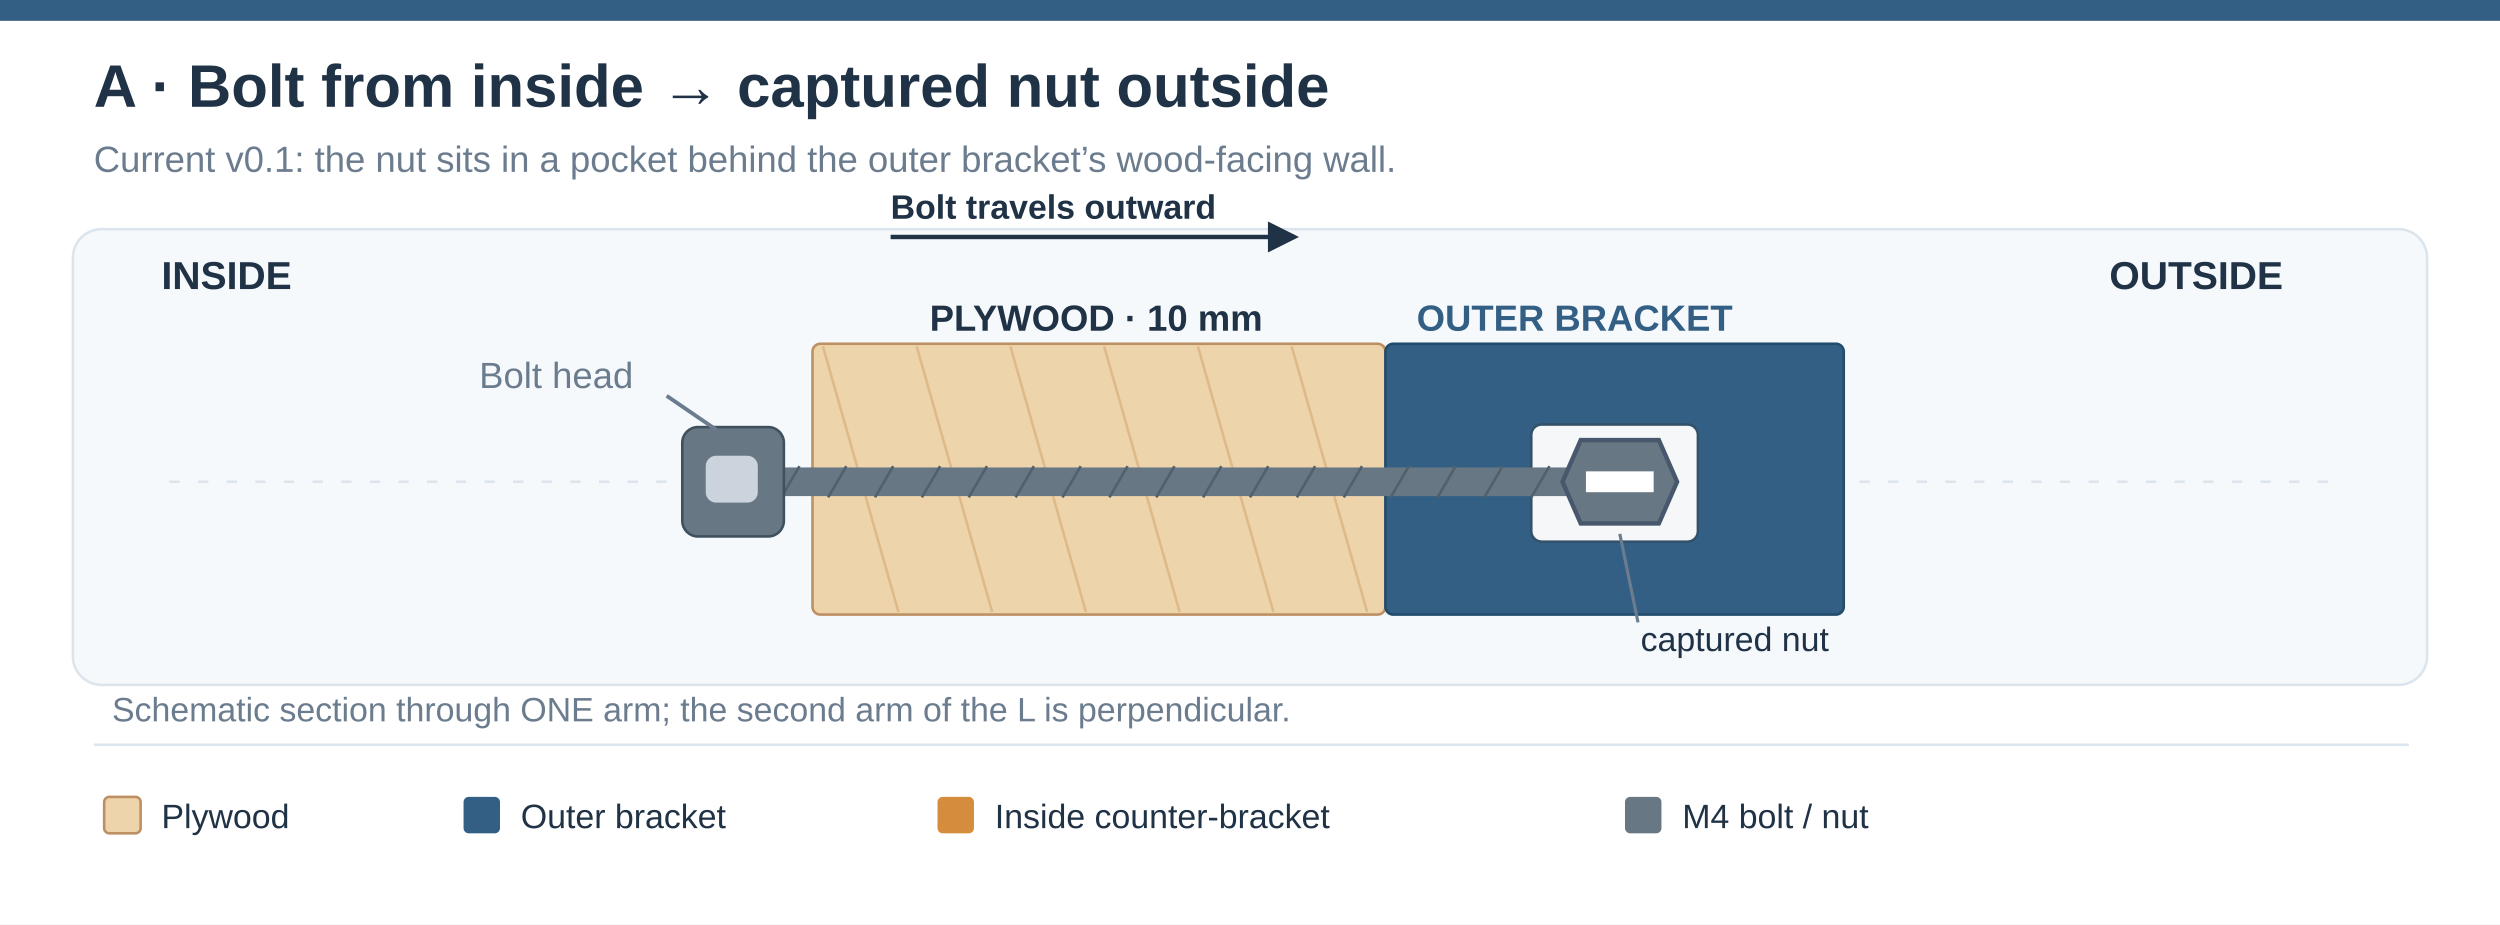
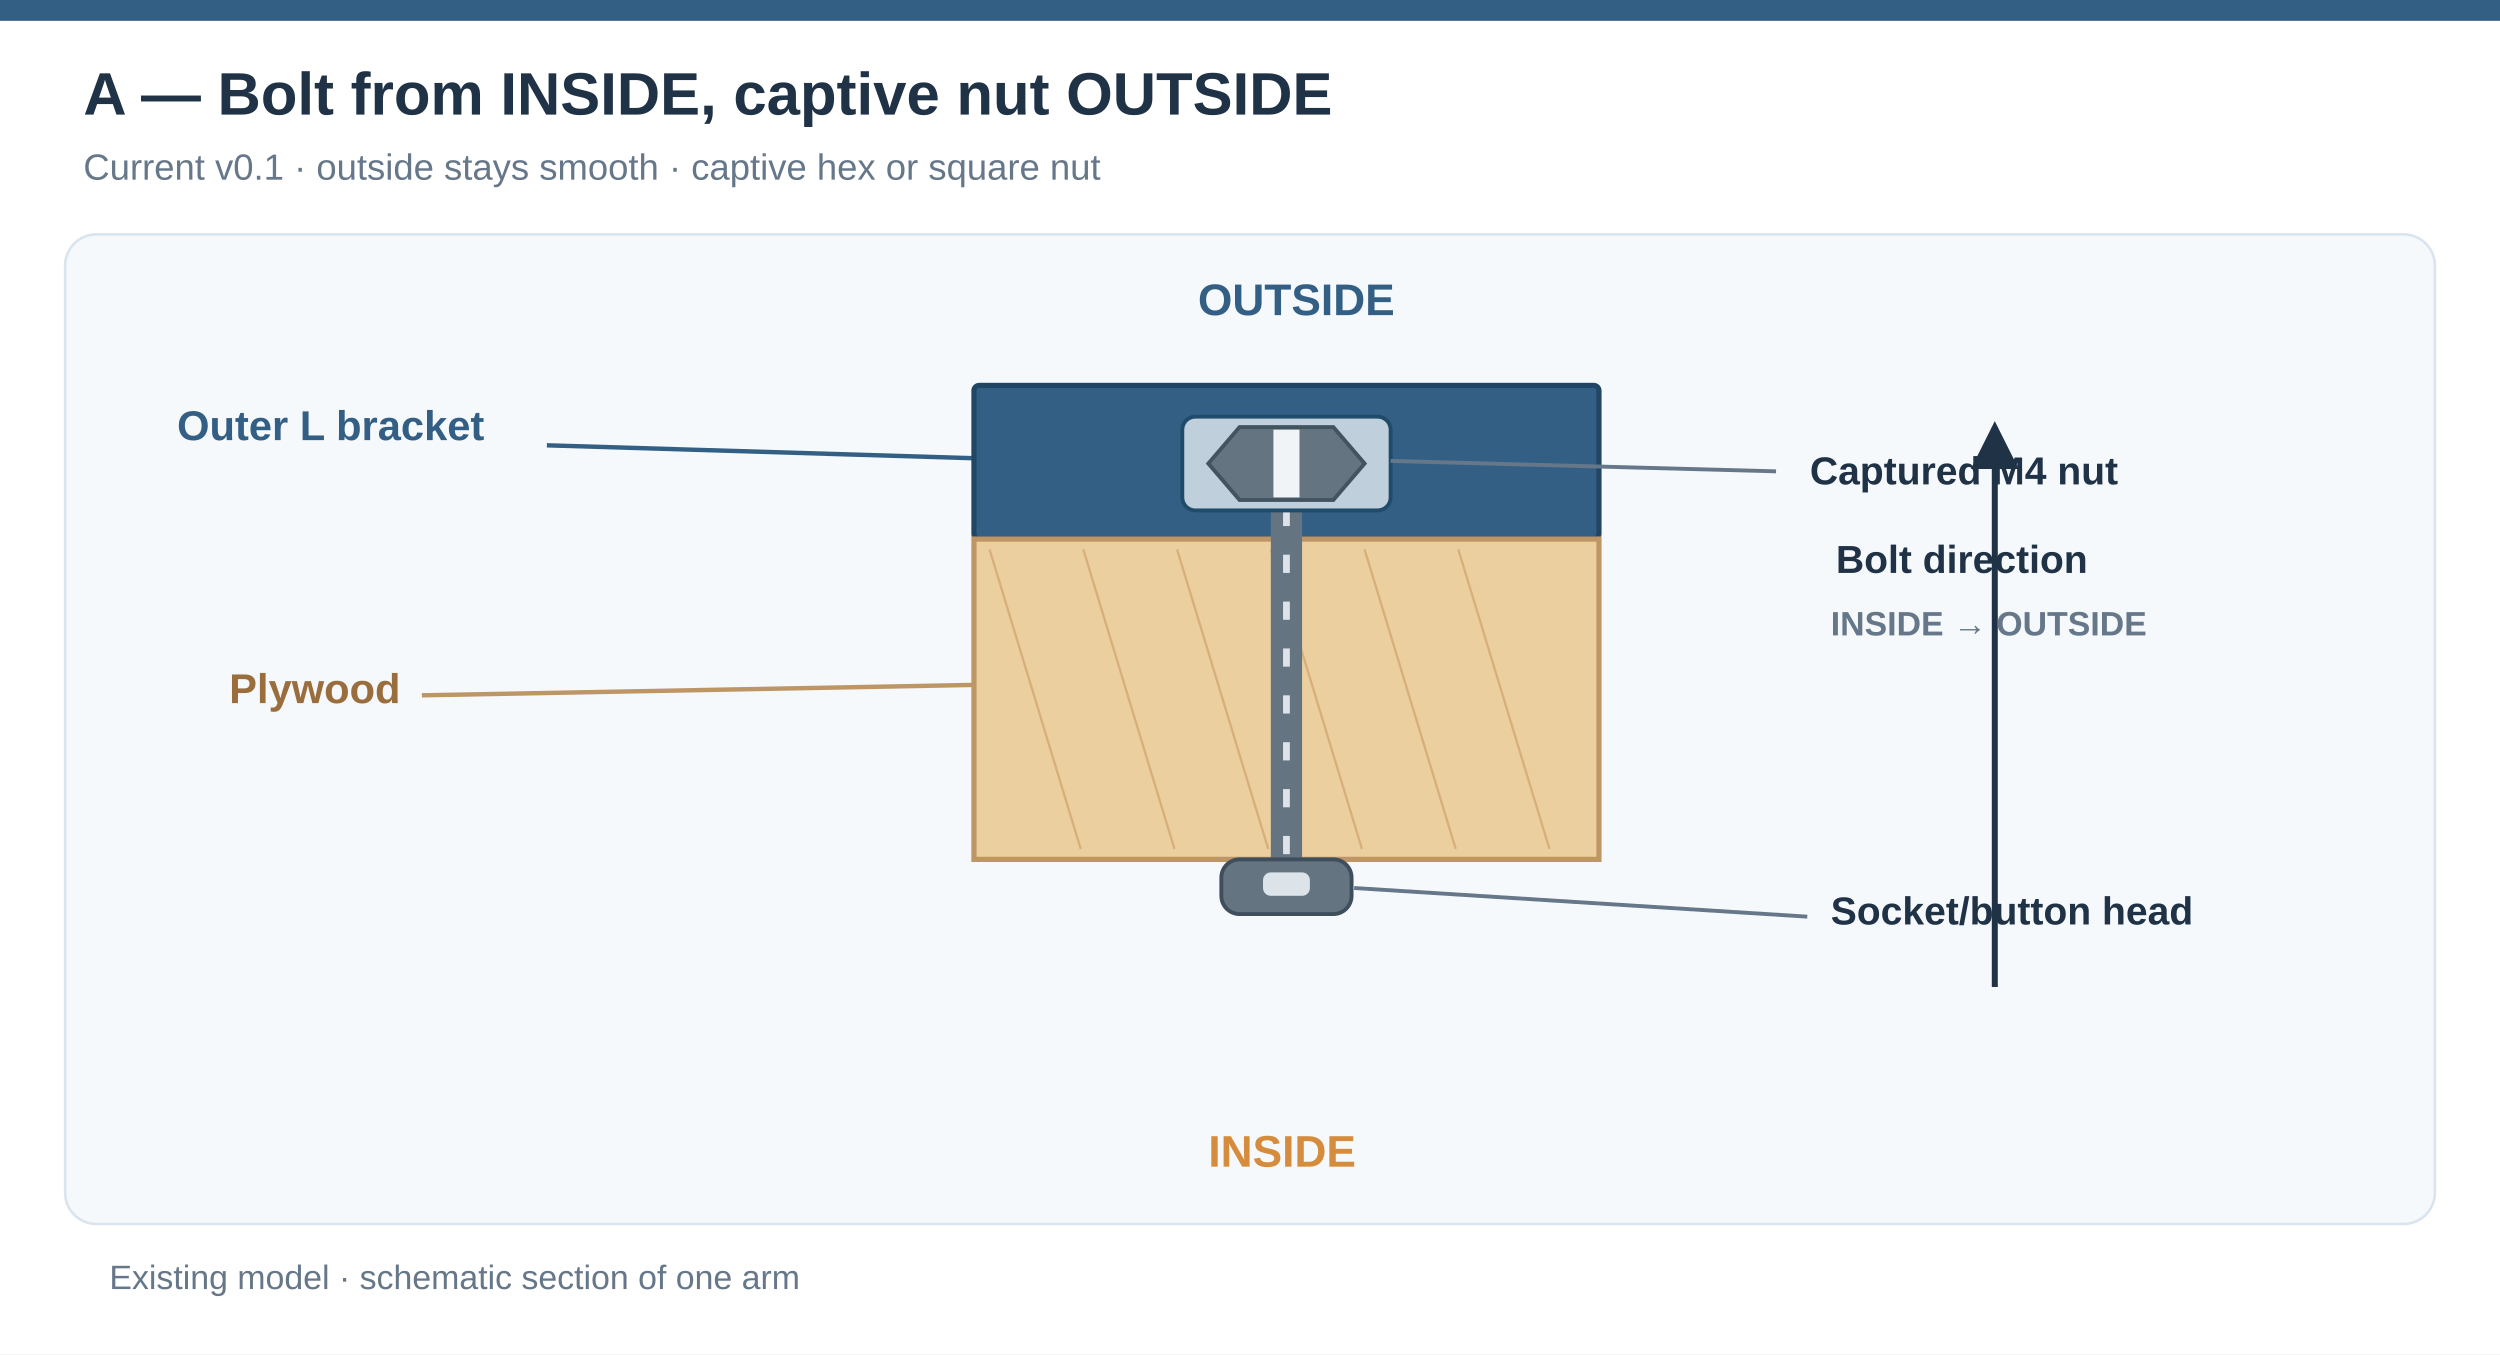
- <svg xmlns="http://www.w3.org/2000/svg" viewBox="0 0 960 355" role="img" aria-label="A  ·  Bolt from inside → captured nut outside">
+ <svg xmlns="http://www.w3.org/2000/svg" viewBox="0 0 960 520" role="img" aria-label="A — Bolt from INSIDE, captive nut OUTSIDE">
  <defs>
-     <marker id="arrow" viewBox="0 0 10 10" refX="8.5" refY="5" markerWidth="7" markerHeight="7" orient="auto-start-reverse">
-       <path d="M0 0 L10 5 L0 10 z" fill="#203246" />
+     <marker id="arr" markerWidth="8" markerHeight="8" refX="7" refY="4" orient="auto">
+       <path d="M0 0 L8 4 L0 8 Z" fill="#203246" />
    </marker>
  </defs>
-   <rect width="960" height="355" fill="white" />
+   <rect x="0" y="0" width="960" height="520" fill="#fff" />
  <rect x="0" y="0" width="960" height="8" fill="#335f85" />
-   <text x="36" y="41" font-size="23" font-weight="700" font-family="Arial, sans-serif" fill="#203246">A  ·  Bolt from inside → captured nut outside</text>
-   <text x="36" y="66" font-size="14" font-family="Arial, sans-serif" fill="#6b7c8e">Current v0.1: the nut sits in a pocket behind the outer bracket’s wood-facing wall.</text>
-   <rect x="28" y="88" width="904" height="175" rx="11" fill="#f6f9fc" stroke="#dce5ed" />
-   <text x="62" y="111" font-family="Arial,sans-serif" font-size="15" fill="#203246" font-weight="700">INSIDE</text>
-   <text x="810" y="111" font-family="Arial,sans-serif" font-size="15" fill="#203246" font-weight="700">OUTSIDE</text>
-   <line x1="65" y1="185" x2="895" y2="185" stroke="#dce5ed" stroke-width="1" stroke-dasharray="4 7" />
-   <rect x="312" y="132" width="220" height="104" rx="3" fill="#eed4aa" stroke="#bd9064" />
-   <line x1="316" y1="133" x2="345" y2="235" stroke="#dfb98a" stroke-width="1" />
-   <line x1="352" y1="133" x2="381" y2="235" stroke="#dfb98a" stroke-width="1" />
-   <line x1="388" y1="133" x2="417" y2="235" stroke="#dfb98a" stroke-width="1" />
-   <line x1="424" y1="133" x2="453" y2="235" stroke="#dfb98a" stroke-width="1" />
-   <line x1="460" y1="133" x2="489" y2="235" stroke="#dfb98a" stroke-width="1" />
-   <line x1="496" y1="133" x2="525" y2="235" stroke="#dfb98a" stroke-width="1" />
-   <rect x="532" y="132" width="176" height="104" rx="3" fill="#335f85" stroke="#214c6c" />
-   <text x="357" y="127" font-family="Arial,sans-serif" font-size="14" fill="#203246" font-weight="600">PLYWOOD · 10 mm</text>
-   <text x="544" y="127" font-family="Arial,sans-serif" font-size="14" fill="#335f85" font-weight="700">OUTER BRACKET</text>
-   <rect x="588" y="163" width="64" height="45" rx="4" fill="#f5f7f8" stroke="#32516a" />
-   <line x1="300" y1="185" x2="619" y2="185" stroke="#687784" stroke-width="11" />
-   <line x1="300" y1="191" x2="307" y2="179" stroke="#51606c" stroke-width="1" />
-   <line x1="318" y1="191" x2="325" y2="179" stroke="#51606c" stroke-width="1" />
-   <line x1="336" y1="191" x2="343" y2="179" stroke="#51606c" stroke-width="1" />
-   <line x1="354" y1="191" x2="361" y2="179" stroke="#51606c" stroke-width="1" />
-   <line x1="372" y1="191" x2="379" y2="179" stroke="#51606c" stroke-width="1" />
-   <line x1="390" y1="191" x2="397" y2="179" stroke="#51606c" stroke-width="1" />
-   <line x1="408" y1="191" x2="415" y2="179" stroke="#51606c" stroke-width="1" />
-   <line x1="426" y1="191" x2="433" y2="179" stroke="#51606c" stroke-width="1" />
-   <line x1="444" y1="191" x2="451" y2="179" stroke="#51606c" stroke-width="1" />
-   <line x1="462" y1="191" x2="469" y2="179" stroke="#51606c" stroke-width="1" />
-   <line x1="480" y1="191" x2="487" y2="179" stroke="#51606c" stroke-width="1" />
-   <line x1="498" y1="191" x2="505" y2="179" stroke="#51606c" stroke-width="1" />
-   <line x1="516" y1="191" x2="523" y2="179" stroke="#51606c" stroke-width="1" />
-   <line x1="534" y1="191" x2="541" y2="179" stroke="#51606c" stroke-width="1" />
-   <line x1="552" y1="191" x2="559" y2="179" stroke="#51606c" stroke-width="1" />
-   <line x1="570" y1="191" x2="577" y2="179" stroke="#51606c" stroke-width="1" />
-   <line x1="588" y1="191" x2="595" y2="179" stroke="#51606c" stroke-width="1" />
-   <polygon points="607,169 637,169 644,185 637,201 607,201 600,185" fill="#687784" stroke="#47586c" stroke-width="1.7" />
-   <rect x="609" y="181" width="26" height="8" rx="0" fill="#fff" stroke="none" />
-   <rect x="262" y="164" width="39" height="42" rx="6" fill="#687784" stroke="#40515d" />
-   <rect x="271" y="175" width="20" height="18" rx="4" fill="#cbd4dd" stroke="none" />
-   <text x="184" y="149" font-family="Arial,sans-serif" font-size="14" fill="#6b7c8e" font-weight="400">Bolt head</text>
-   <line x1="256" y1="152" x2="275" y2="165" stroke="#6b7c8e" stroke-width="1.5" />
-   <text x="630" y="250" font-family="Arial,sans-serif" font-size="13" fill="#203246" font-weight="500">captured nut</text>
-   <line x1="629" y1="239" x2="622" y2="205" stroke="#6b7c8e" stroke-width="1.2" />
-   <line x1="342" y1="91" x2="497" y2="91" stroke="#203246" stroke-width="1.7" marker-end="url(#arrow)" />
-   <text x="342" y="84" font-family="Arial,sans-serif" font-size="13" fill="#203246" font-weight="700">Bolt travels outward</text>
-   <text x="43" y="277" font-family="Arial,sans-serif" font-size="13" fill="#6b7c8e" font-weight="400">Schematic section through ONE arm; the second arm of the L is perpendicular.</text>
-   <line x1="36" y1="286" x2="925" y2="286" stroke="#dce5ed" />
-   <rect x="40" y="306" width="14" height="14" rx="2" fill="#eed4aa" stroke="#bd9064" />
-   <text x="62" y="318" font-size="13" font-family="Arial,sans-serif" fill="#203246">Plywood</text>
-   <rect x="178" y="306" width="14" height="14" rx="2" fill="#335f85" />
-   <text x="200" y="318" font-size="13" font-family="Arial,sans-serif" fill="#203246">Outer bracket</text>
-   <rect x="360" y="306" width="14" height="14" rx="2" fill="#d68c3d" />
-   <text x="382" y="318" font-size="13" font-family="Arial,sans-serif" fill="#203246">Inside counter-bracket</text>
-   <rect x="624" y="306" width="14" height="14" rx="2" fill="#687784" />
-   <text x="646" y="318" font-size="13" font-family="Arial,sans-serif" fill="#203246">M4 bolt / nut</text>
+   <text x="32" y="44" font-family="Arial, sans-serif" font-size="23" fill="#203246" font-weight="700">A — Bolt from INSIDE, captive nut OUTSIDE</text>
+   <text x="32" y="69" font-family="Arial, sans-serif" font-size="14" fill="#657789" font-weight="400">Current v0.1 · outside stays smooth · captive hex or square nut</text>
+   <rect x="25" y="90" width="910" height="380" fill="#f6f9fc" rx="12" stroke="#dae4ee" />
+   <text x="460" y="121" font-family="Arial, sans-serif" font-size="17" fill="#335f85" font-weight="700">OUTSIDE</text>
+   <text x="464" y="448" font-family="Arial, sans-serif" font-size="17" fill="#d68c3d" font-weight="700">INSIDE</text>
+   <text x="68" y="169" font-family="Arial, sans-serif" font-size="16" fill="#335f85" font-weight="700">Outer L bracket</text>
+   <line x1="210" y1="171" x2="375" y2="176" stroke="#335f85" stroke-width="1.7" />
+   <text x="88" y="270" font-family="Arial, sans-serif" font-size="16" fill="#996e3c" font-weight="700">Plywood</text>
+   <line x1="162" y1="267" x2="374" y2="263" stroke="#be9565" stroke-width="1.7" />
+   <rect x="374" y="148" width="240" height="59" fill="#335f85" rx="2" stroke="#204663" stroke-width="2" />
+   <rect x="374" y="207" width="240" height="123" fill="#ebcf9f" stroke="#be9565" stroke-width="2" />
+   <line x1="380" y1="211" x2="415" y2="326" stroke="#d8af7b" stroke-width="0.9" />
+   <line x1="416" y1="211" x2="451" y2="326" stroke="#d8af7b" stroke-width="0.9" />
+   <line x1="452" y1="211" x2="487" y2="326" stroke="#d8af7b" stroke-width="0.9" />
+   <line x1="488" y1="211" x2="523" y2="326" stroke="#d8af7b" stroke-width="0.9" />
+   <line x1="524" y1="211" x2="559" y2="326" stroke="#d8af7b" stroke-width="0.9" />
+   <line x1="560" y1="211" x2="595" y2="326" stroke="#d8af7b" stroke-width="0.9" />
+   <line x1="494" y1="169" x2="494" y2="330" stroke="#657481" stroke-width="12" />
+   <line x1="494" y1="177" x2="494" y2="330" stroke="#dde3e8" stroke-width="2.6" stroke-dasharray="7 11" />
+   <rect x="454" y="160" width="80" height="36" fill="#bfd0dc" rx="5" stroke="#214b6a" stroke-width="1.5" />
+   <polygon points="464,178 476,164 512,164 524,178 512,192 476,192" fill="#657481" stroke="#435461" stroke-width="1.5" />
+   <rect x="489" y="165" width="10" height="26" fill="#f0f4f7" />
+   <rect x="469" y="330" width="50" height="21" fill="#657481" rx="7" stroke="#3f4e5d" stroke-width="1.5" />
+   <rect x="485" y="335" width="18" height="9" fill="#dce4e9" rx="3" />
+   <line x1="520" y1="341" x2="694" y2="352" stroke="#657789" stroke-width="1.5" />
+   <text x="703" y="355" font-family="Arial, sans-serif" font-size="15" fill="#203246" font-weight="600">Socket/button head</text>
+   <line x1="534" y1="177" x2="682" y2="181" stroke="#657789" stroke-width="1.5" />
+   <text x="695" y="186" font-family="Arial, sans-serif" font-size="15" fill="#203246" font-weight="600">Captured M4 nut</text>
+   <line x1="766" y1="379" x2="766" y2="164" stroke="#203246" stroke-width="2.3" marker-end="url(#arr)" />
+   <text x="705" y="220" font-family="Arial, sans-serif" font-size="15" fill="#203246" font-weight="700">Bolt direction</text>
+   <text x="703" y="244" font-family="Arial, sans-serif" font-size="13" fill="#657789" font-weight="700">INSIDE → OUTSIDE</text>
+   <text x="42" y="495" font-family="Arial, sans-serif" font-size="13" fill="#657789" font-weight="400">Existing model · schematic section of one arm</text>
</svg>
